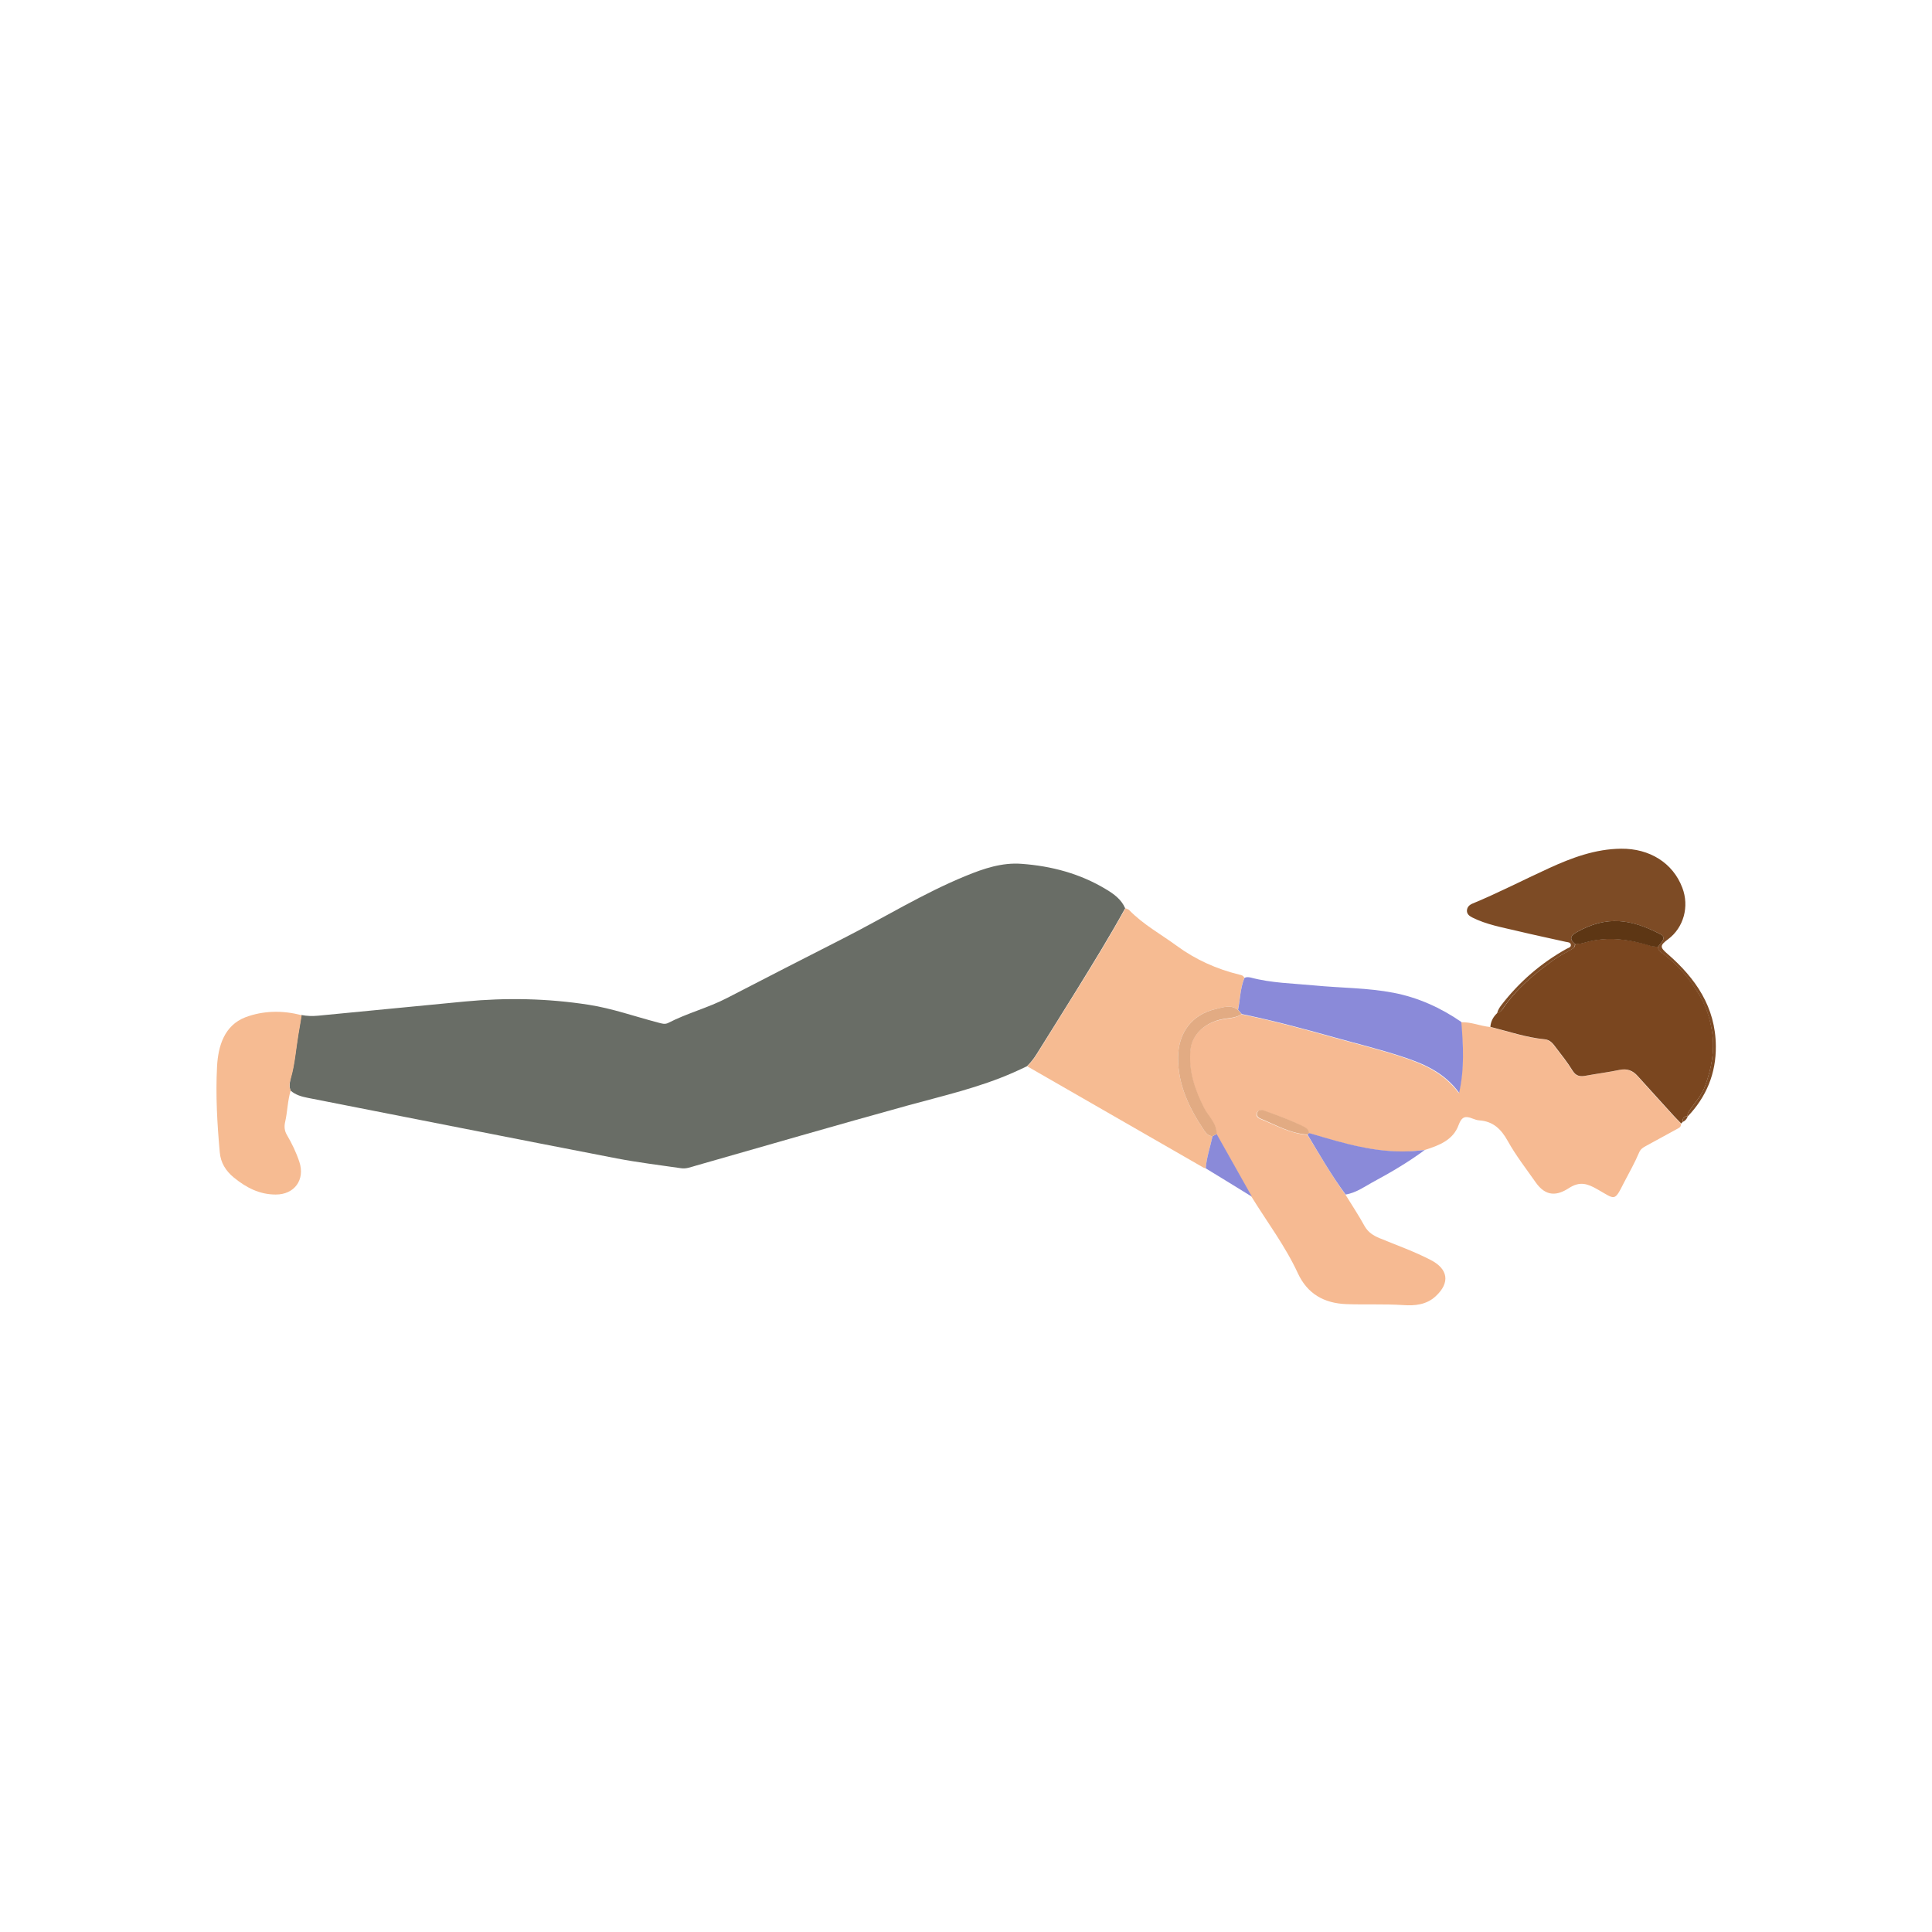
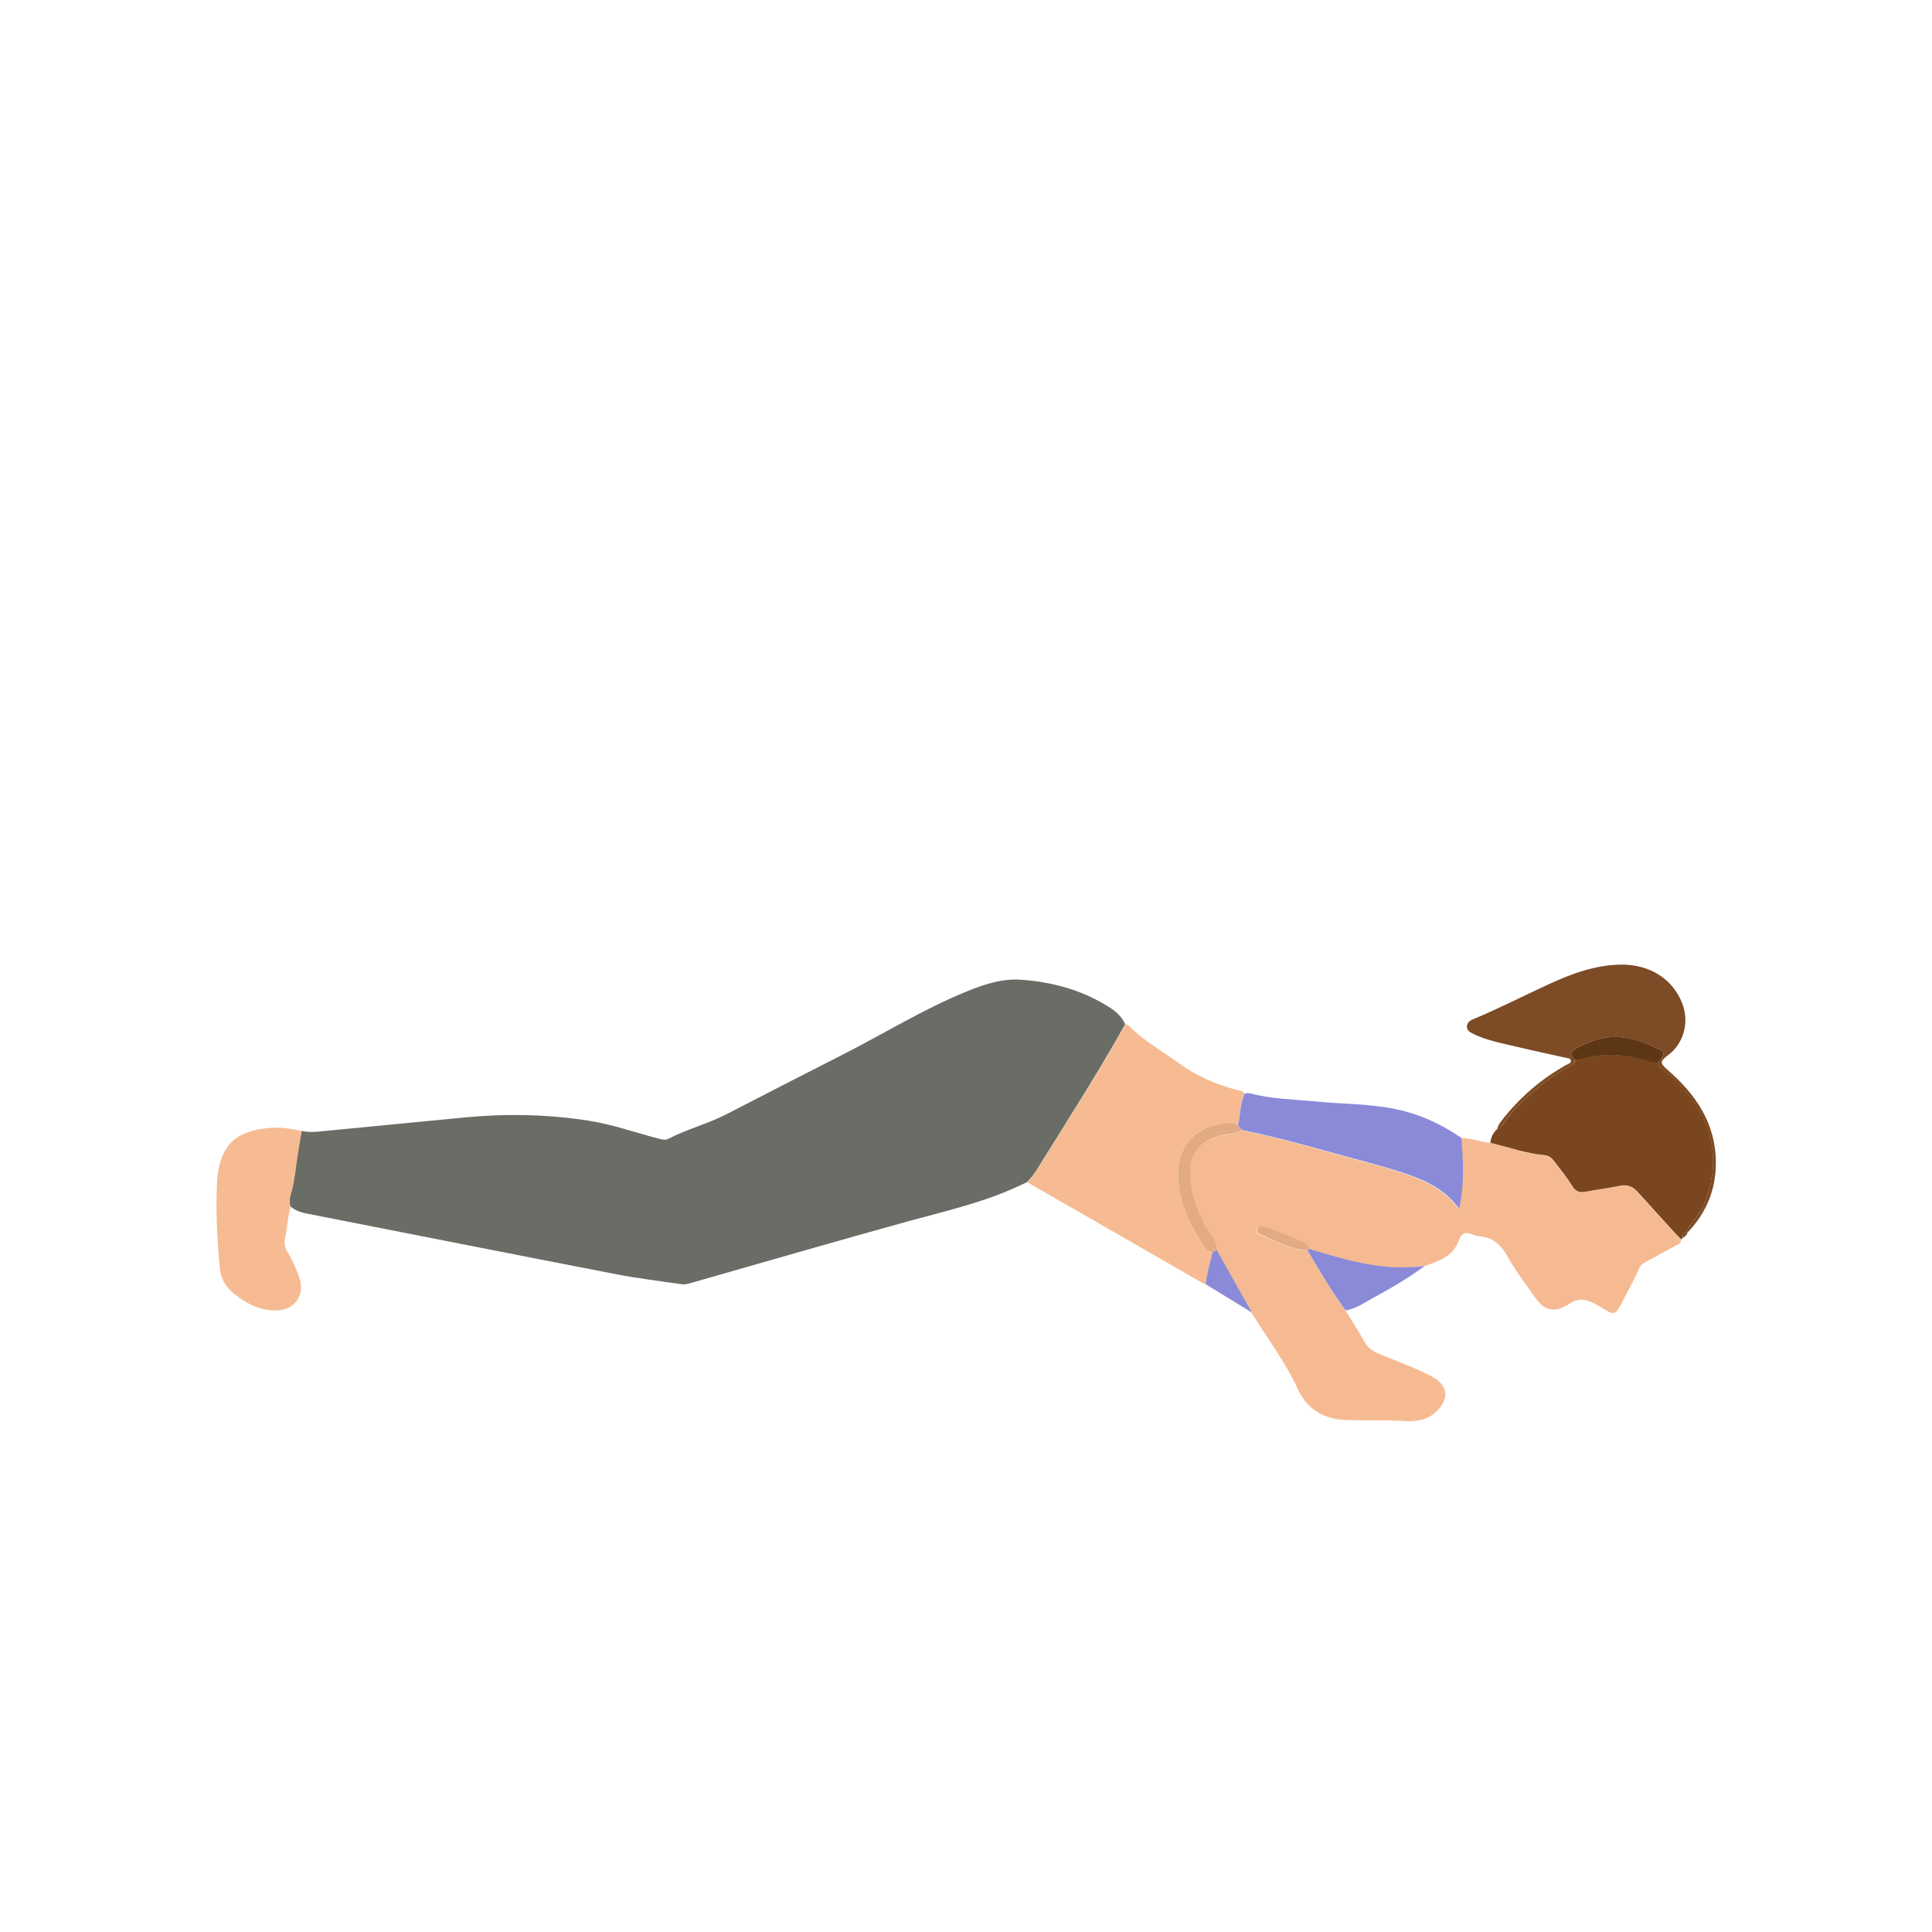
<svg xmlns="http://www.w3.org/2000/svg" width="500" height="500" viewBox="0 0 500 500" fill="none">
-   <path d="M75.222 282.262C76.527 283.391 78.079 283.814 79.702 284.132C106.337 289.353 132.972 294.645 159.608 299.795C165.111 300.854 170.72 301.524 176.259 302.335C177.6 302.547 178.834 302.018 180.104 301.665C198.378 296.444 216.617 291.152 234.892 286.107C244.134 283.567 253.519 281.451 262.338 277.535C263.502 277.041 264.631 276.476 265.76 275.947C266.713 275.03 267.524 274.007 268.23 272.878C271.652 267.375 275.144 261.871 278.531 256.368C282.87 249.347 287.209 242.292 291.196 235.06C290.208 232.766 288.268 231.355 286.257 230.156C279.554 226.099 272.145 224.123 264.384 223.559C259.304 223.171 254.542 224.794 249.991 226.663C238.949 231.179 228.788 237.494 218.17 242.891C208.151 248.007 198.096 253.122 188.112 258.308C183.209 260.848 177.846 262.189 172.943 264.729C172.061 265.187 171.179 264.87 170.262 264.623C164.3 263.071 158.479 260.989 152.376 260.037C141.721 258.379 131.032 258.167 120.307 259.19C107.643 260.389 95.013 261.659 82.348 262.859C80.902 263 79.42 262.965 78.009 262.683C77.727 264.376 77.444 266.069 77.162 267.727C76.527 271.502 76.28 275.312 75.222 278.981C74.975 280.181 74.763 281.168 75.222 282.262Z" fill="#696D66" />
-   <path d="M368.737 297.608C372.406 296.444 376.075 295.068 377.486 291.152C378.298 288.929 379.285 288.753 381.12 289.494C381.684 289.705 382.249 289.917 382.849 289.952C386.447 290.199 388.528 292.246 390.222 295.315C392.303 299.054 394.949 302.441 397.418 305.969C400.1 309.814 403.028 309.426 406.026 307.486C408.849 305.651 410.824 306.322 413.364 307.768C418.092 310.449 417.739 311.084 420.314 306.004C421.655 303.429 423.101 300.889 424.23 298.208C424.583 297.396 425.183 297.008 425.888 296.62C428.569 295.174 431.215 293.692 433.896 292.246C434.461 291.928 435.166 291.681 435.025 290.799C434.39 290.129 433.755 289.494 433.12 288.824C429.98 285.402 426.841 281.98 423.771 278.522C422.466 277.041 420.984 276.511 419.009 276.935C416.151 277.534 413.258 277.887 410.401 278.416C408.919 278.699 407.826 278.593 406.908 277.111C405.638 275.03 404.086 273.089 402.604 271.149C401.864 270.161 401.158 269.138 399.676 268.997C394.843 268.538 390.292 266.951 385.636 265.787C383.095 265.54 380.697 264.446 378.086 264.552C378.615 270.585 378.968 276.582 377.521 282.897C373.676 277.676 368.42 275.382 362.846 273.548C356.989 271.608 351.027 270.161 345.101 268.503C337.198 266.281 329.296 264.129 321.253 262.506C319.771 263.564 318.007 263.494 316.349 263.811C311.727 264.658 308.376 267.833 308.023 271.89C307.529 277.217 309.152 282.015 311.516 286.707C312.645 288.965 314.867 290.729 314.797 293.551C317.831 298.948 320.9 304.381 323.934 309.779C327.955 316.305 332.612 322.444 335.858 329.464C338.363 334.897 342.702 337.296 348.487 337.508C353.391 337.684 358.26 337.437 363.163 337.755C366.127 337.966 369.196 337.684 371.559 335.461C375.37 331.934 374.735 328.406 370.325 326.113C366.056 323.89 361.47 322.267 357.025 320.433C355.402 319.763 354.061 318.916 353.144 317.293C351.627 314.506 349.863 311.896 348.205 309.179C344.607 304.205 341.538 298.913 338.363 293.692C333.917 293.41 330.107 291.152 326.121 289.564C325.521 289.317 324.921 288.753 325.274 287.977C325.662 287.13 326.403 287.271 327.144 287.518C330.566 288.682 333.953 289.952 337.198 291.575C337.939 291.928 338.609 292.351 338.645 293.269C338.962 293.339 339.28 293.445 339.597 293.516C347.747 295.985 355.896 298.349 364.539 297.996C365.985 297.925 367.361 297.714 368.737 297.608Z" fill="#F6BA92" />
-   <path d="M291.266 235.06C287.28 242.292 282.976 249.347 278.601 256.368C275.179 261.871 271.722 267.375 268.3 272.878C267.594 274.007 266.783 275.03 265.83 275.947C281 284.661 296.135 293.375 311.304 302.088C311.516 302.23 311.798 302.265 312.045 302.371C312.257 299.513 313.209 296.832 313.809 294.045C312.856 294.01 312.221 293.481 311.728 292.704C307.847 286.919 304.813 280.851 304.884 273.619C304.954 267.233 308.482 262.506 314.656 261.13C316.525 260.707 318.536 259.896 320.371 261.342C320.97 258.59 320.97 255.733 322.029 253.087C321.782 252.417 321.217 252.346 320.618 252.205C314.797 250.758 309.434 248.36 304.566 244.796C300.438 241.762 295.888 239.293 292.254 235.553C292.078 235.307 291.619 235.236 291.266 235.06Z" fill="#F6BB92" />
-   <path d="M385.706 265.752C390.363 266.916 394.949 268.503 399.747 268.962C401.229 269.103 401.934 270.126 402.675 271.114C404.157 273.054 405.709 274.995 406.979 277.076C407.896 278.558 408.99 278.664 410.472 278.381C413.329 277.852 416.222 277.499 419.08 276.9C421.055 276.476 422.537 277.006 423.842 278.487C426.947 281.945 430.087 285.367 433.191 288.789C433.791 289.459 434.461 290.094 435.096 290.764C435.202 290.623 435.343 290.517 435.449 290.376C435.484 289.494 435.661 288.789 436.789 288.93L436.754 288.965C436.613 288.083 437.177 287.483 437.636 286.848C438.977 284.978 440.529 283.179 441.305 280.992C442.893 276.582 443.81 272.102 443.14 267.304C442.61 263.6 441.481 260.178 439.576 257.144C437.107 253.122 434.073 249.418 430.122 246.631C429.593 246.243 429.099 245.784 429.099 245.008C428.57 244.938 428.04 244.973 427.547 244.832C421.902 243.103 416.187 242.221 410.366 243.844C409.484 244.091 408.602 244.373 407.65 244.197C407.72 244.973 407.297 245.361 406.662 245.714C405.074 246.596 403.451 247.442 401.97 248.501C397.031 252.064 392.374 255.98 388.917 261.095C388.599 261.554 388.176 262.048 387.541 262.118C386.447 263.141 385.812 264.305 385.706 265.752Z" fill="#7A461F" />
-   <path d="M387.47 262.188C388.14 262.118 388.529 261.624 388.846 261.165C392.303 256.05 396.96 252.134 401.899 248.571C403.381 247.512 405.004 246.666 406.591 245.784C407.226 245.431 407.649 245.043 407.579 244.267C406.027 242.997 406.485 242.115 408.073 241.233C415.905 236.823 422.184 237.917 429.698 241.762C430.827 242.362 430.616 243.032 430.051 243.808C429.734 244.232 429.381 244.62 429.063 245.043C429.063 245.784 429.557 246.278 430.086 246.666C434.038 249.453 437.036 253.157 439.541 257.179C441.411 260.213 442.575 263.635 443.104 267.339C443.774 272.172 442.857 276.617 441.27 281.027C440.494 283.214 438.941 285.013 437.601 286.883C437.142 287.518 436.578 288.118 436.719 289C441.622 283.884 444.127 277.781 444.057 270.726C443.986 260.636 438.835 253.192 431.568 246.877C429.557 245.149 429.522 244.69 431.709 243.067C435.731 240.069 437.248 234.601 435.378 229.732C432.944 223.312 426.911 219.572 419.538 219.643C412.871 219.713 406.803 221.971 400.876 224.687C394.244 227.721 387.788 231.073 381.05 233.86C380.238 234.213 379.709 234.742 379.638 235.624C379.603 236.541 380.238 237.035 380.979 237.423C384.683 239.293 388.775 239.998 392.762 240.951C396.89 241.939 401.052 242.82 405.18 243.738C405.709 243.844 406.379 243.844 406.52 244.408C406.697 245.184 405.885 245.29 405.392 245.572C398.759 249.276 393.15 254.145 388.529 260.142C388.105 260.707 387.647 261.377 387.47 262.188Z" fill="#7D4B25" />
-   <path d="M75.222 282.262C74.728 281.168 74.939 280.18 75.292 279.051C76.35 275.382 76.597 271.537 77.232 267.797C77.515 266.104 77.797 264.411 78.079 262.753C73.14 261.412 68.025 261.553 63.474 263.282C58.111 265.363 56.453 270.62 56.171 276.017C55.783 283.426 56.206 290.834 56.877 298.243C57.124 300.924 58.394 303.005 60.546 304.769C63.756 307.38 67.178 309.144 71.341 309.144C76.209 309.179 78.996 305.298 77.479 300.712C76.668 298.243 75.539 295.914 74.234 293.692C73.634 292.669 73.528 291.61 73.775 290.446C74.41 287.73 74.41 284.907 75.222 282.262Z" fill="#F6BB92" />
-   <path d="M322.064 253.086C320.971 255.732 320.971 258.59 320.406 261.342C320.724 261.694 321.041 262.082 321.359 262.435C329.402 264.093 337.304 266.21 345.207 268.433C351.134 270.091 357.096 271.537 362.952 273.477C368.561 275.312 373.818 277.605 377.628 282.826C379.039 276.511 378.686 270.514 378.192 264.481C372.865 260.812 367.044 258.167 360.659 256.932C353.885 255.626 346.971 255.697 340.127 255.027C334.623 254.498 329.049 254.427 323.652 252.981C323.087 252.875 322.558 252.804 322.064 253.086Z" fill="#8A8AD9" />
-   <path d="M368.737 297.608C367.361 297.749 365.986 297.925 364.61 297.961C355.967 298.313 347.817 295.915 339.668 293.48C339.35 293.375 339.033 293.304 338.715 293.233C338.61 293.375 338.504 293.516 338.398 293.657C341.538 298.913 344.607 304.205 348.241 309.144C351.098 308.685 353.391 306.921 355.861 305.616C360.306 303.217 364.68 300.607 368.737 297.608Z" fill="#8A8AD9" />
-   <path d="M313.809 294.045C313.209 296.832 312.257 299.513 312.045 302.371C316.031 304.805 320.018 307.239 324.004 309.709C320.97 304.311 317.901 298.878 314.867 293.48C314.515 293.657 314.162 293.869 313.809 294.045Z" fill="#8A8AD9" />
-   <path d="M436.789 288.929C435.66 288.753 435.484 289.494 435.448 290.376C436.119 290.094 436.542 289.6 436.789 288.929Z" fill="#7D4B25" />
-   <path d="M313.809 294.044C314.162 293.868 314.515 293.656 314.867 293.48C314.938 290.658 312.715 288.894 311.586 286.636C309.223 281.944 307.6 277.146 308.094 271.819C308.447 267.797 311.798 264.622 316.42 263.74C318.078 263.423 319.842 263.493 321.323 262.435C321.006 262.082 320.688 261.694 320.371 261.341C318.536 259.895 316.49 260.706 314.656 261.13C308.482 262.541 304.954 267.233 304.884 273.618C304.813 280.85 307.847 286.918 311.728 292.704C312.257 293.48 312.856 294.009 313.809 294.044Z" fill="#E2AB83" />
-   <path d="M338.433 293.621C338.539 293.48 338.645 293.339 338.751 293.198C338.68 292.245 338.01 291.857 337.305 291.505C334.059 289.917 330.672 288.647 327.25 287.448C326.509 287.201 325.733 287.06 325.38 287.906C325.028 288.682 325.627 289.247 326.227 289.494C330.178 291.117 333.953 293.374 338.433 293.621Z" fill="#E2AB83" />
-   <path d="M429.063 245.043C429.381 244.62 429.769 244.232 430.051 243.808C430.615 242.997 430.827 242.327 429.698 241.762C422.184 237.881 415.94 236.823 408.073 241.233C406.52 242.115 406.026 242.962 407.579 244.267C408.531 244.408 409.413 244.161 410.295 243.914C416.151 242.256 421.831 243.138 427.476 244.902C428.005 245.008 428.569 244.972 429.063 245.043Z" fill="#5D3614" />
+   <path d="M75.222 312.263C76.528 313.392 78.08 313.815 79.703 314.133C106.338 319.354 132.973 324.646 159.608 329.796C165.111 330.855 170.721 331.525 176.259 332.336C177.6 332.548 178.835 332.019 180.105 331.666C198.379 326.445 216.618 321.153 234.892 316.108C244.135 313.568 253.519 311.452 262.339 307.536C263.503 307.042 264.632 306.477 265.761 305.948C266.713 305.031 267.525 304.008 268.23 302.879C271.652 297.376 275.145 291.872 278.531 286.369C282.871 279.348 287.21 272.293 291.196 265.061C290.208 262.767 288.268 261.356 286.257 260.157C279.554 256.1 272.146 254.124 264.385 253.56C259.305 253.172 254.542 254.795 249.991 256.664C238.949 261.18 228.789 267.495 218.17 272.892C208.151 278.008 198.097 283.123 188.113 288.309C183.209 290.849 177.847 292.19 172.943 294.73C172.061 295.188 171.179 294.871 170.262 294.624C164.3 293.072 158.479 290.99 152.376 290.038C141.722 288.38 131.033 288.168 120.308 289.191C107.643 290.39 95.013 291.66 82.349 292.86C80.902 293.001 79.42 292.966 78.009 292.683C77.727 294.377 77.445 296.07 77.162 297.728C76.528 301.503 76.281 305.313 75.222 308.982C74.975 310.182 74.764 311.169 75.222 312.263Z" fill="#696D66" />
+   <path d="M368.738 327.608C372.407 326.444 376.076 325.068 377.487 321.152C378.298 318.929 379.286 318.753 381.12 319.494C381.685 319.705 382.249 319.917 382.849 319.952C386.447 320.199 388.529 322.246 390.222 325.315C392.304 329.054 394.949 332.441 397.419 335.969C400.1 339.814 403.028 339.426 406.027 337.486C408.849 335.651 410.825 336.322 413.365 337.768C418.092 340.449 417.739 341.084 420.315 336.004C421.655 333.429 423.102 330.889 424.231 328.208C424.583 327.396 425.183 327.008 425.889 326.62C428.57 325.174 431.216 323.692 433.897 322.246C434.461 321.928 435.167 321.681 435.026 320.799C434.391 320.129 433.756 319.494 433.121 318.824C429.981 315.402 426.841 311.98 423.772 308.522C422.467 307.041 420.985 306.511 419.009 306.935C416.152 307.534 413.259 307.887 410.401 308.416C408.92 308.699 407.826 308.593 406.909 307.111C405.639 305.03 404.087 303.089 402.605 301.149C401.864 300.161 401.158 299.138 399.677 298.997C394.844 298.538 390.293 296.951 385.636 295.787C383.096 295.54 380.697 294.446 378.086 294.552C378.616 300.585 378.968 306.582 377.522 312.897C373.677 307.676 368.42 305.382 362.846 303.548C356.99 301.608 351.028 300.161 345.101 298.503C337.199 296.281 329.296 294.129 321.253 292.506C319.771 293.564 318.007 293.494 316.349 293.811C311.728 294.658 308.376 297.833 308.024 301.89C307.53 307.217 309.153 312.015 311.516 316.707C312.645 318.965 314.868 320.729 314.797 323.551C317.831 328.948 320.9 334.381 323.934 339.779C327.956 346.305 332.613 352.444 335.858 359.464C338.363 364.897 342.702 367.296 348.488 367.508C353.392 367.684 358.26 367.437 363.164 367.755C366.127 367.966 369.196 367.684 371.56 365.462C375.37 361.934 374.735 358.406 370.325 356.113C366.057 353.89 361.47 352.267 357.025 350.433C355.402 349.763 354.062 348.916 353.145 347.293C351.628 344.506 349.864 341.896 348.206 339.179C344.607 334.205 341.538 328.913 338.363 323.692C333.918 323.41 330.108 321.152 326.121 319.564C325.522 319.317 324.922 318.753 325.275 317.977C325.663 317.13 326.404 317.271 327.144 317.518C330.566 318.682 333.953 319.952 337.199 321.575C337.94 321.928 338.61 322.351 338.645 323.269C338.963 323.339 339.28 323.445 339.598 323.516C347.747 325.985 355.896 328.349 364.54 327.996C365.986 327.925 367.362 327.714 368.738 327.608Z" fill="#F6BA92" />
+   <path d="M291.267 265.061C287.28 272.293 282.976 279.348 278.602 286.369C275.18 291.872 271.722 297.376 268.3 302.879C267.595 304.008 266.783 305.031 265.831 305.948C281.001 314.662 296.135 323.376 311.305 332.089C311.516 332.231 311.799 332.266 312.046 332.372C312.257 329.514 313.21 326.833 313.809 324.046C312.857 324.011 312.222 323.481 311.728 322.705C307.847 316.92 304.813 310.852 304.884 303.62C304.955 297.234 308.482 292.507 314.656 291.131C316.526 290.708 318.537 289.897 320.371 291.343C320.971 288.591 320.971 285.734 322.029 283.088C321.782 282.418 321.218 282.347 320.618 282.206C314.797 280.759 309.435 278.36 304.567 274.797C300.439 271.763 295.888 269.294 292.254 265.554C292.078 265.308 291.619 265.237 291.267 265.061Z" fill="#F6BB92" />
+   <path d="M385.706 295.753C390.363 296.917 394.949 298.504 399.747 298.963C401.229 299.104 401.934 300.127 402.675 301.115C404.157 303.055 405.709 304.996 406.979 307.077C407.896 308.559 408.99 308.665 410.472 308.382C413.329 307.853 416.222 307.5 419.08 306.901C421.055 306.477 422.537 307.007 423.842 308.488C426.947 311.945 430.087 315.367 433.191 318.789C433.791 319.46 434.461 320.095 435.096 320.765C435.202 320.624 435.343 320.518 435.449 320.377C435.484 319.495 435.661 318.789 436.789 318.931L436.754 318.966C436.613 318.084 437.177 317.484 437.636 316.849C438.977 314.979 440.529 313.18 441.305 310.993C442.893 306.583 443.81 302.103 443.14 297.305C442.61 293.601 441.481 290.179 439.576 287.145C437.107 283.123 434.073 279.419 430.122 276.632C429.593 276.244 429.099 275.785 429.099 275.009C428.57 274.939 428.04 274.974 427.547 274.833C421.902 273.104 416.187 272.222 410.366 273.845C409.484 274.092 408.602 274.374 407.65 274.198C407.72 274.974 407.297 275.362 406.662 275.715C405.074 276.597 403.451 277.443 401.97 278.502C397.031 282.065 392.374 285.981 388.917 291.096C388.599 291.555 388.176 292.049 387.541 292.119C386.447 293.142 385.812 294.306 385.706 295.753Z" fill="#7A461F" />
+   <path d="M387.471 292.189C388.141 292.119 388.529 291.625 388.847 291.166C392.304 286.051 396.961 282.135 401.9 278.572C403.381 277.513 405.004 276.667 406.592 275.785C407.227 275.432 407.65 275.044 407.579 274.268C406.027 272.998 406.486 272.116 408.073 271.234C415.905 266.824 422.185 267.918 429.699 271.763C430.828 272.363 430.616 273.033 430.052 273.809C429.734 274.233 429.381 274.621 429.064 275.044C429.064 275.785 429.558 276.279 430.087 276.667C434.038 279.454 437.037 283.158 439.542 287.18C441.411 290.214 442.575 293.636 443.105 297.34C443.775 302.173 442.858 306.618 441.27 311.028C440.494 313.215 438.942 315.014 437.601 316.884C437.143 317.519 436.578 318.119 436.719 319.001C441.623 313.885 444.128 307.782 444.057 300.727C443.987 290.637 438.836 283.193 431.569 276.878C429.558 275.15 429.522 274.691 431.71 273.068C435.731 270.07 437.248 264.602 435.379 259.733C432.944 253.313 426.912 249.573 419.539 249.644C412.871 249.714 406.803 251.972 400.876 254.688C394.244 257.722 387.788 261.074 381.05 263.861C380.239 264.214 379.709 264.743 379.639 265.625C379.604 266.542 380.239 267.036 380.979 267.424C384.684 269.294 388.776 269.999 392.762 270.952C396.89 271.939 401.053 272.821 405.18 273.739C405.71 273.845 406.38 273.845 406.521 274.409C406.697 275.185 405.886 275.291 405.392 275.573C398.76 279.277 393.15 284.146 388.529 290.143C388.106 290.708 387.647 291.378 387.471 292.189Z" fill="#7D4B25" />
+   <path d="M75.222 312.263C74.728 311.169 74.939 310.181 75.292 309.052C76.35 305.383 76.597 301.538 77.232 297.798C77.515 296.105 77.797 294.412 78.079 292.754C73.14 291.413 68.025 291.554 63.474 293.283C58.111 295.364 56.453 300.621 56.171 306.018C55.783 313.427 56.206 320.835 56.877 328.244C57.124 330.925 58.394 333.006 60.546 334.77C63.756 337.381 67.178 339.145 71.341 339.145C76.209 339.18 78.996 335.299 77.479 330.713C76.668 328.244 75.539 325.915 74.234 323.693C73.634 322.67 73.528 321.611 73.775 320.447C74.41 317.731 74.41 314.908 75.222 312.263Z" fill="#F6BB92" />
+   <path d="M322.065 283.087C320.971 285.733 320.971 288.591 320.407 291.343C320.724 291.695 321.042 292.083 321.359 292.436C329.403 294.094 337.305 296.211 345.207 298.434C351.134 300.092 357.096 301.538 362.952 303.478C368.562 305.313 373.818 307.606 377.628 312.827C379.039 306.512 378.686 300.515 378.193 294.482C372.866 290.813 367.045 288.167 360.659 286.933C353.886 285.627 346.971 285.698 340.127 285.028C334.624 284.499 329.05 284.428 323.652 282.982C323.088 282.876 322.559 282.805 322.065 283.087Z" fill="#8A8AD9" />
+   <path d="M368.738 327.609C367.362 327.75 365.987 327.926 364.611 327.962C355.968 328.314 347.818 325.916 339.669 323.481C339.351 323.375 339.034 323.305 338.716 323.234C338.611 323.375 338.505 323.517 338.399 323.658C341.539 328.914 344.608 334.206 348.242 339.145C351.099 338.686 353.392 336.922 355.862 335.617C360.307 333.218 364.681 330.608 368.738 327.609Z" fill="#8A8AD9" />
+   <path d="M313.809 324.045C313.21 326.832 312.257 329.513 312.046 332.371C316.032 334.805 320.018 337.239 324.005 339.709C320.971 334.311 317.902 328.878 314.868 323.48C314.515 323.657 314.162 323.869 313.809 324.045Z" fill="#8A8AD9" />
+   <path d="M436.79 318.93C435.661 318.754 435.485 319.495 435.449 320.377C436.12 320.095 436.543 319.601 436.79 318.93Z" fill="#7D4B25" />
+   <path d="M313.809 324.046C314.162 323.87 314.515 323.658 314.867 323.482C314.938 320.66 312.715 318.896 311.586 316.638C309.223 311.946 307.6 307.148 308.094 301.821C308.447 297.799 311.798 294.624 316.42 293.742C318.078 293.425 319.842 293.495 321.323 292.437C321.006 292.084 320.688 291.696 320.371 291.343C318.536 289.897 316.49 290.708 314.656 291.132C308.482 292.543 304.954 297.235 304.884 303.62C304.813 310.852 307.847 316.92 311.728 322.706C312.257 323.482 312.856 324.011 313.809 324.046Z" fill="#E2AB83" />
+   <path d="M338.433 323.623C338.539 323.482 338.645 323.341 338.751 323.2C338.68 322.247 338.01 321.859 337.305 321.507C334.059 319.919 330.672 318.649 327.25 317.45C326.509 317.203 325.733 317.062 325.38 317.908C325.028 318.684 325.627 319.249 326.227 319.496C330.178 321.119 333.953 323.376 338.433 323.623Z" fill="#E2AB83" />
+   <path d="M429.063 275.044C429.381 274.621 429.769 274.233 430.051 273.809C430.615 272.998 430.827 272.327 429.698 271.763C422.184 267.882 415.94 266.824 408.073 271.234C406.52 272.116 406.026 272.963 407.579 274.268C408.531 274.409 409.413 274.162 410.295 273.915C416.151 272.257 421.831 273.139 427.476 274.903C428.005 275.009 428.569 274.973 429.063 275.044Z" fill="#5D3614" />
</svg>
